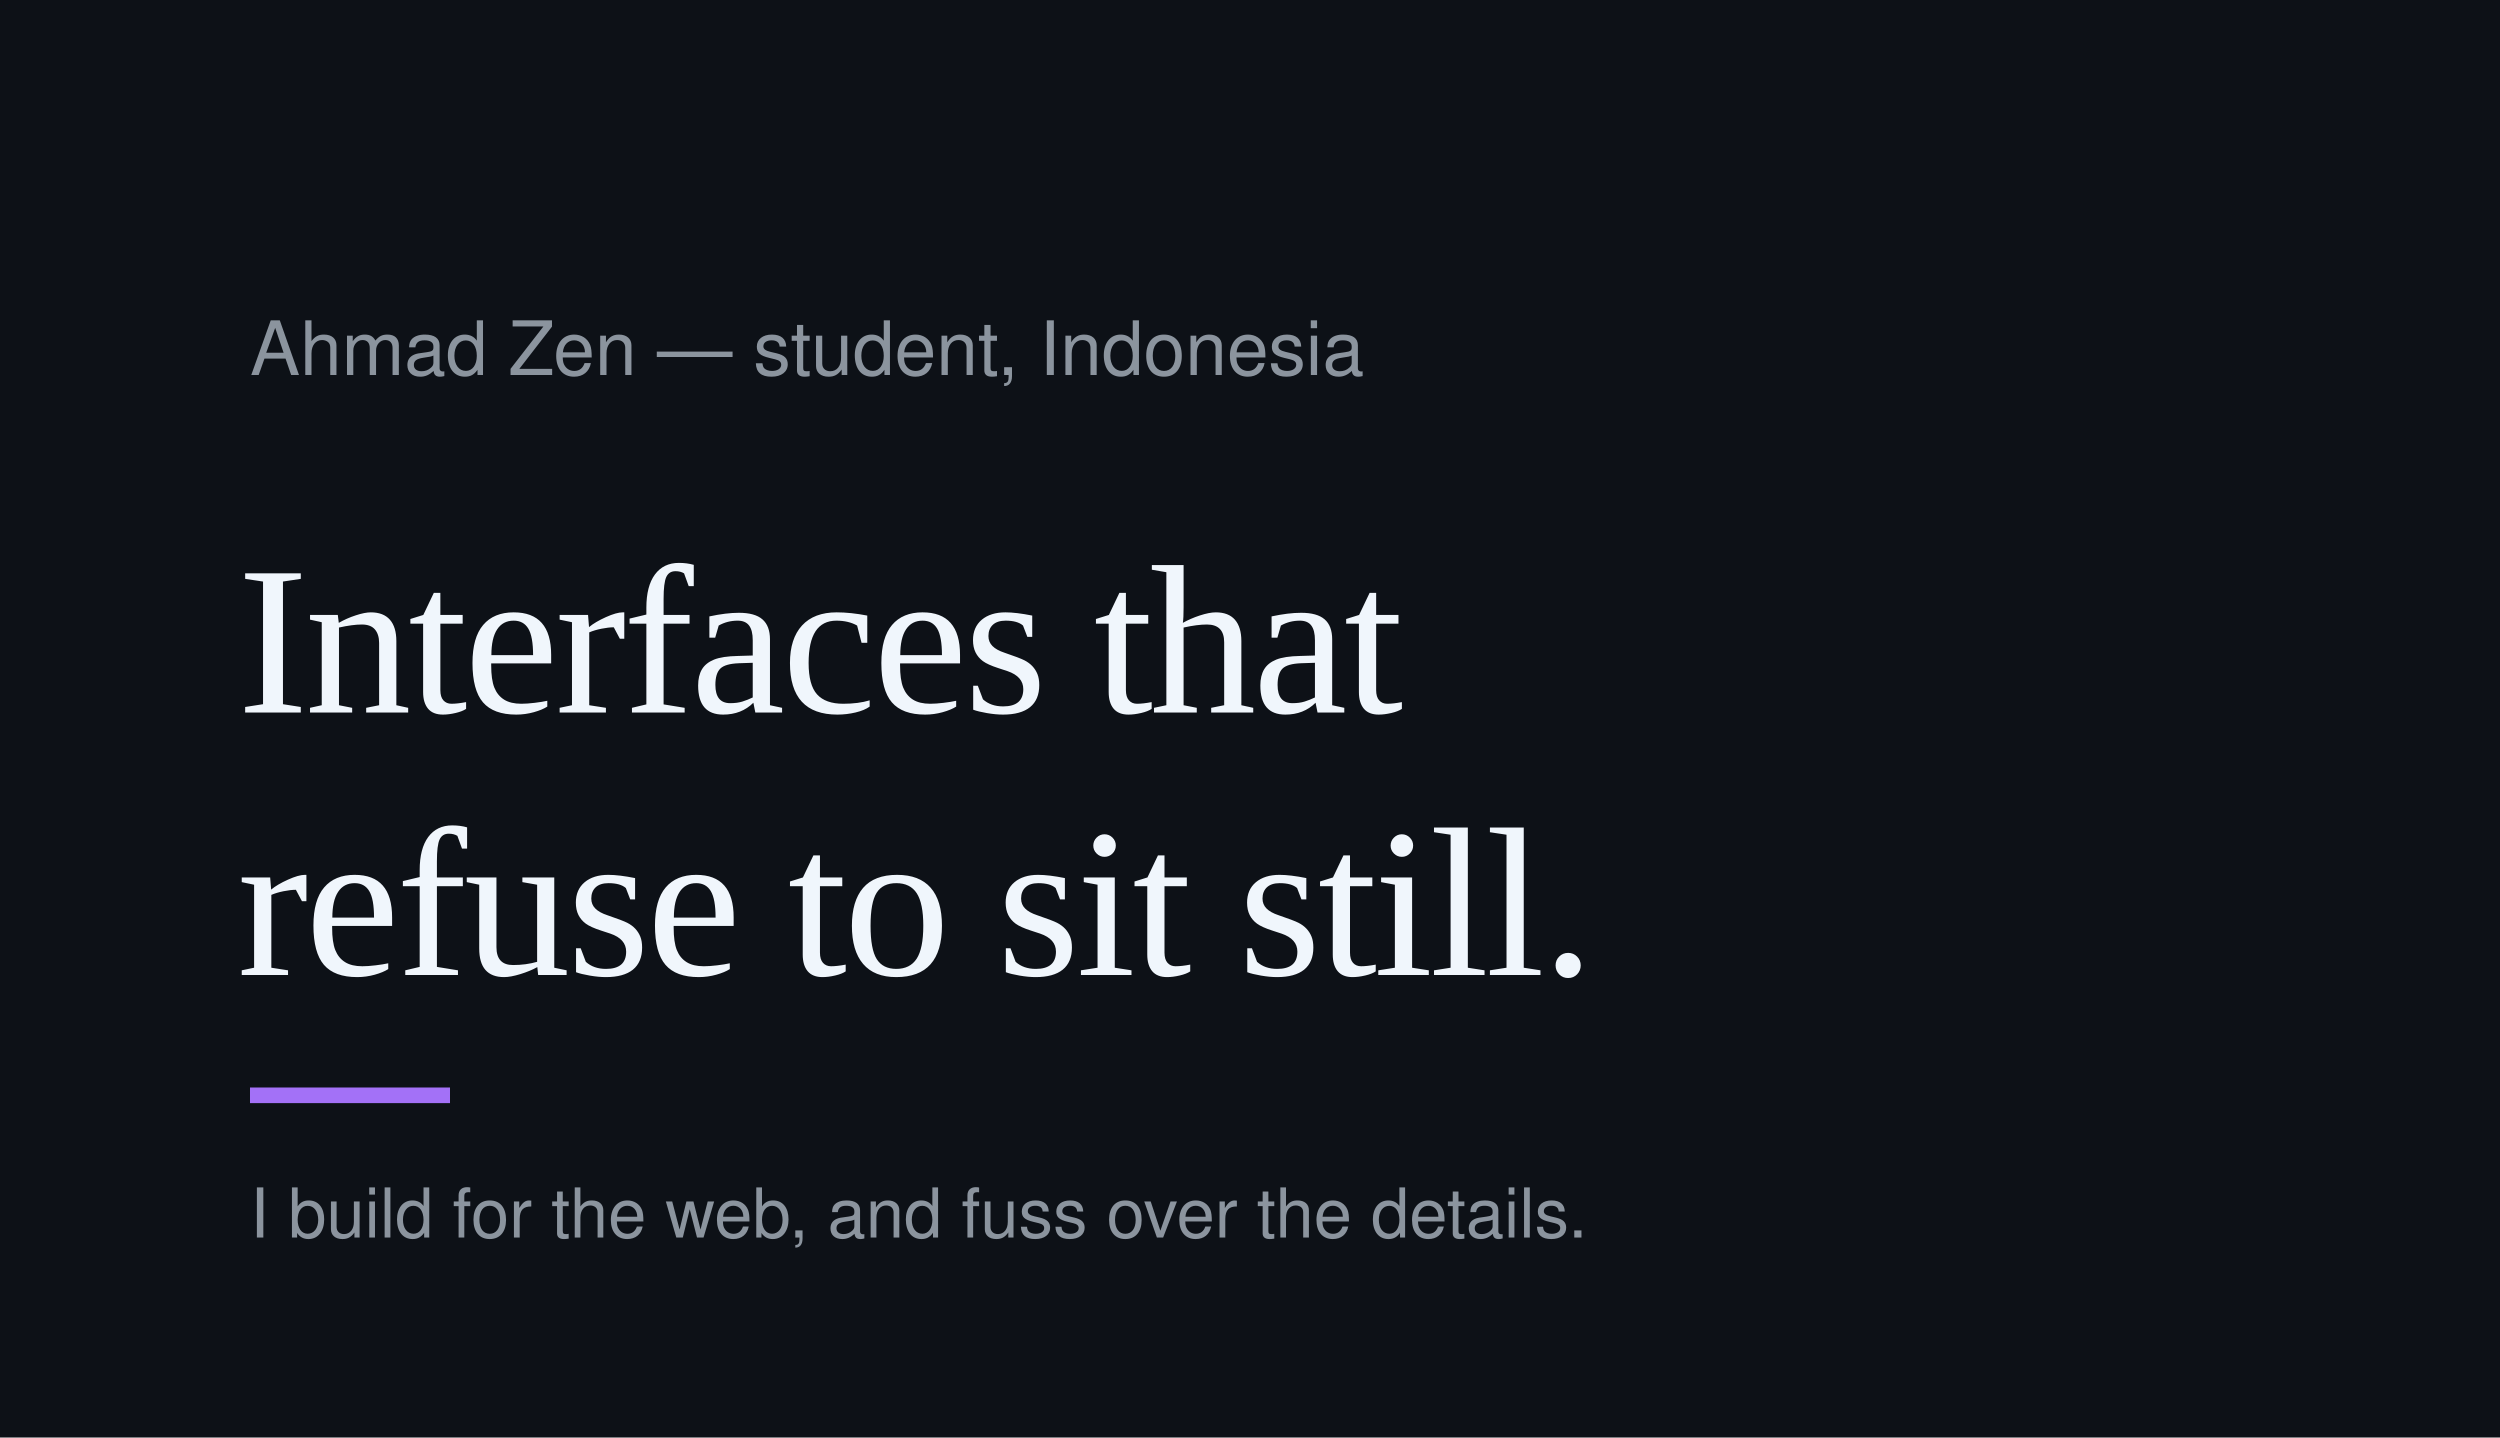
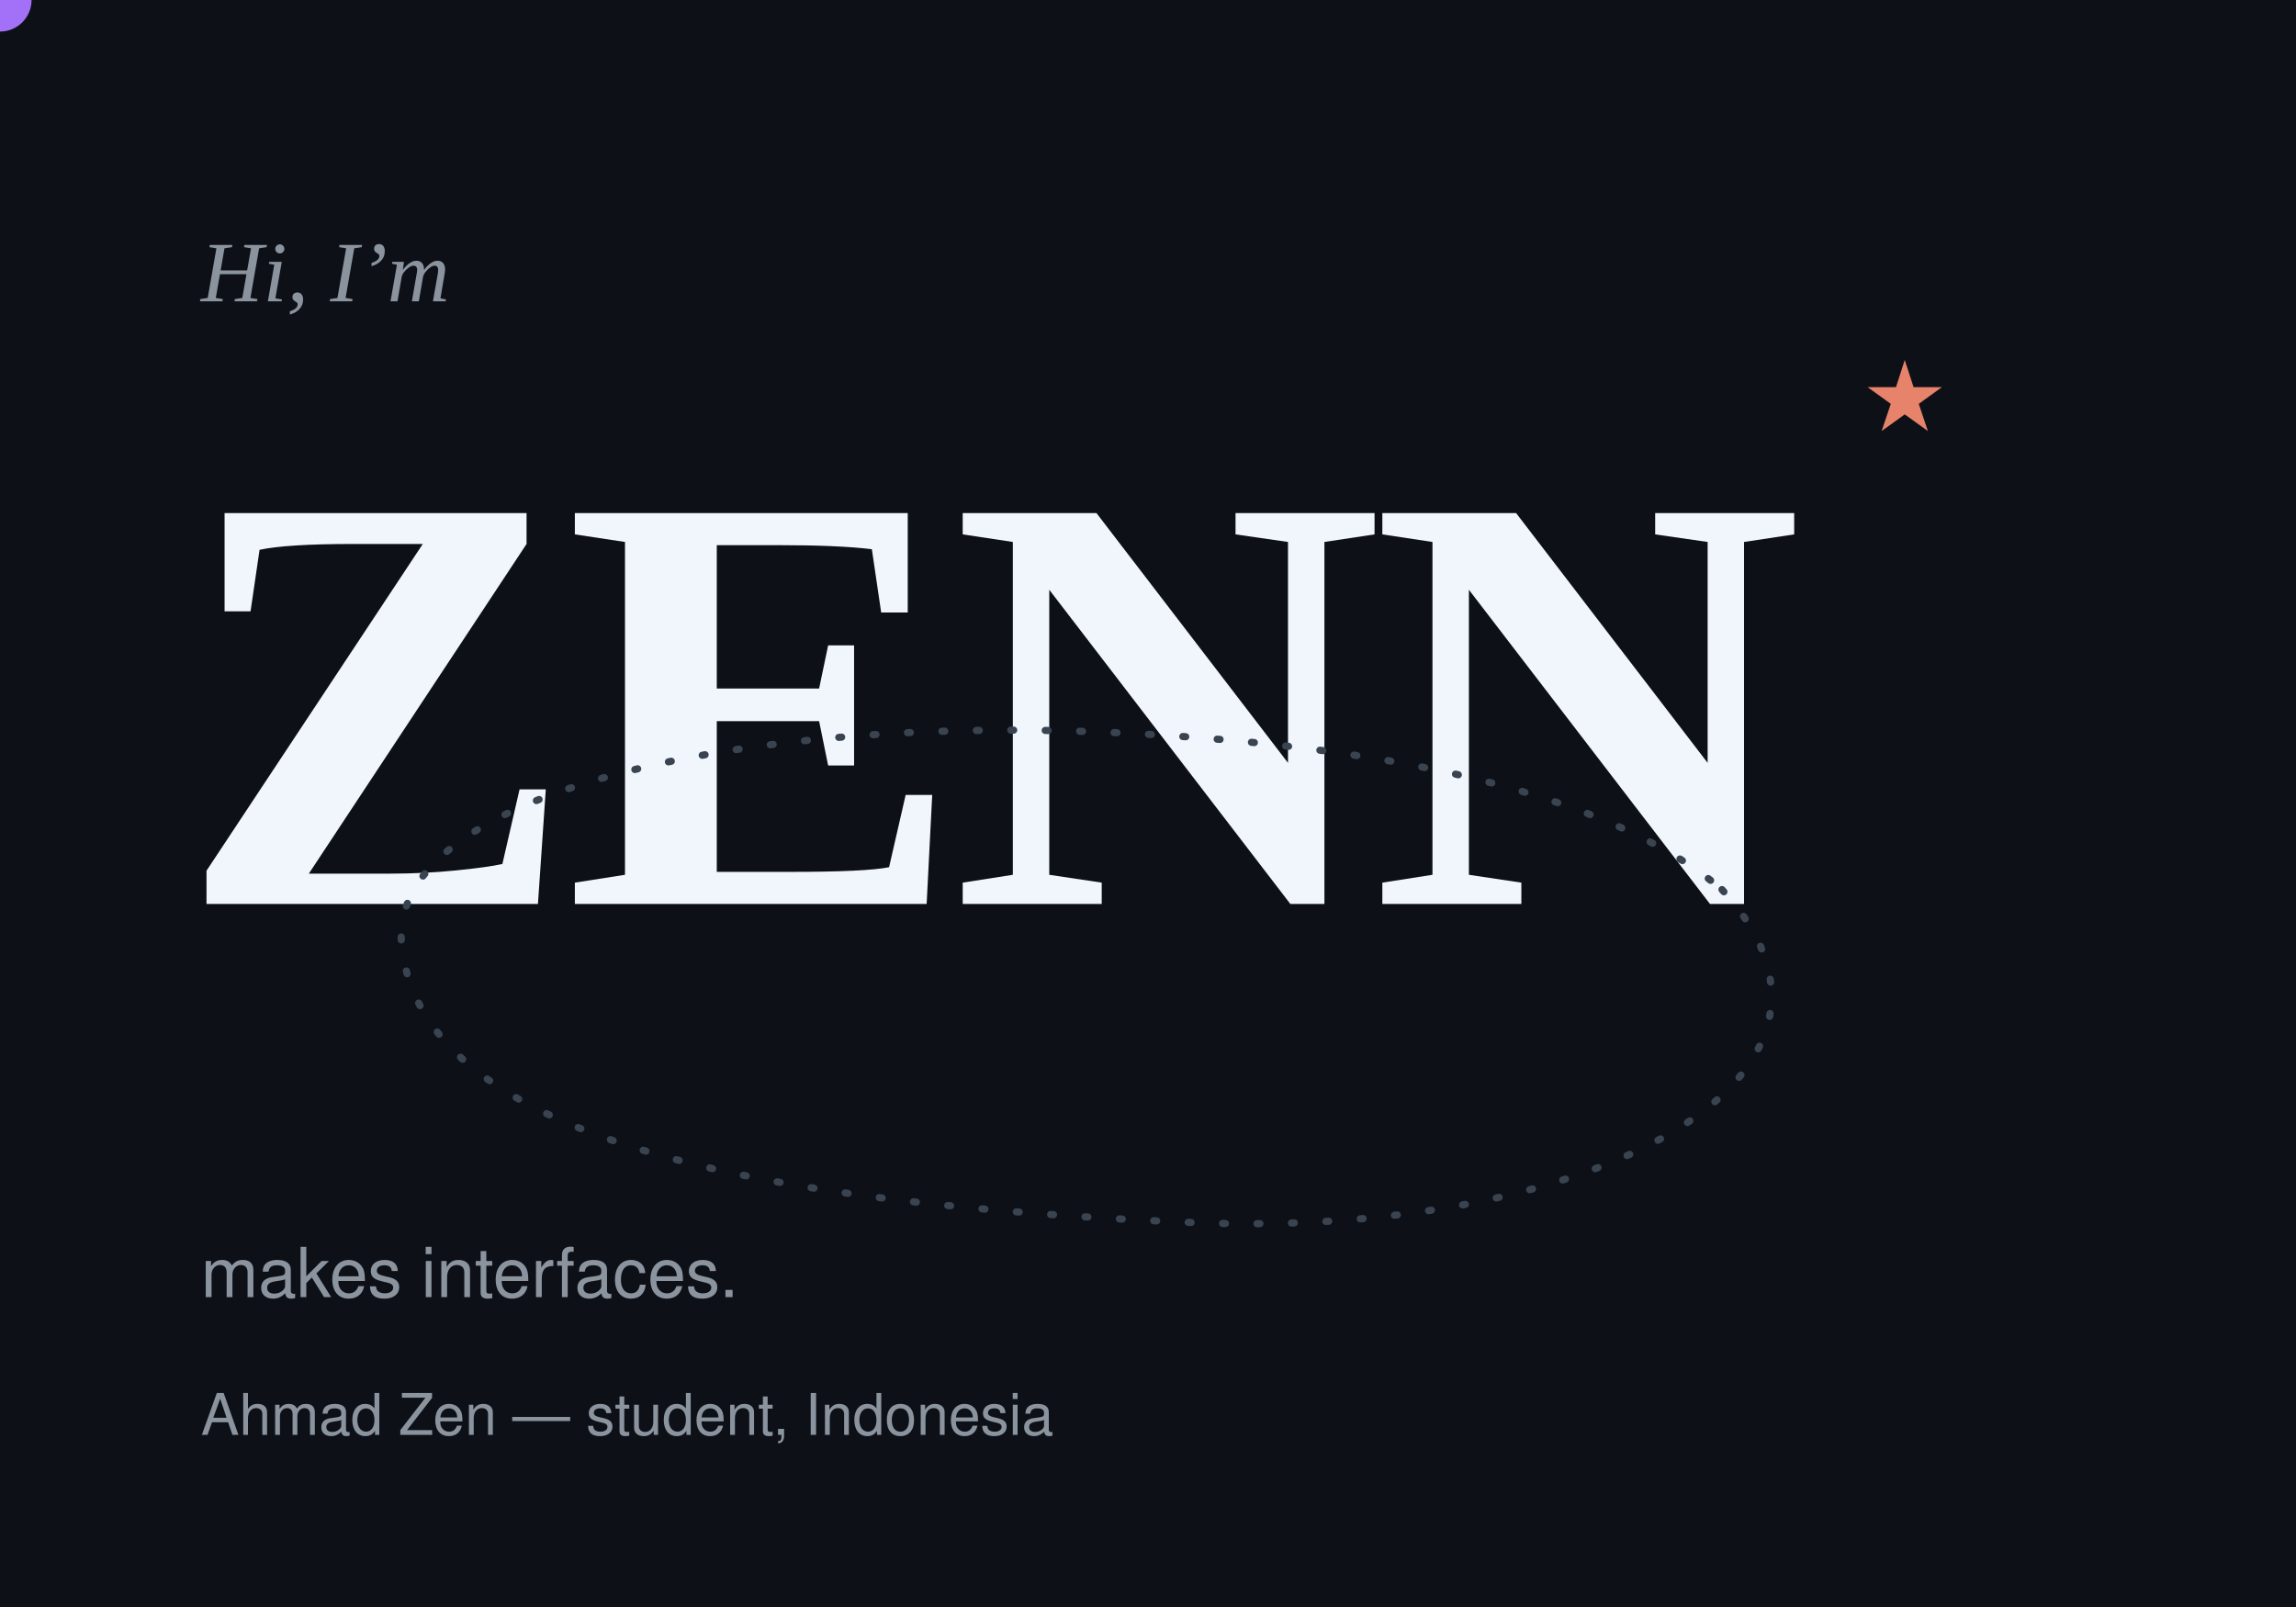
- <svg xmlns="http://www.w3.org/2000/svg" viewBox="0 0 800 460" width="100%" role="img" aria-label="Ahmad Zen. Interfaces that refuse to sit still.">
+ <svg xmlns="http://www.w3.org/2000/svg" viewBox="0 0 800 560" width="100%" role="img" aria-label="Hi, I'm Zenn. Zenn makes interfaces, breaks layouts, fixes them again.">
  <style>
-     .bg{fill:#0D1117}.tx{fill:#F0F6FC}.sc{fill:#8B949E}.ac{fill:#A371F7}
+     .bg{fill:#0D1117}.tx{fill:#F0F6FC}.sc{fill:#8B949E}.ac{fill:#A371F7}.coral{fill:#E8836B}
    .sans{font-family:-apple-system,BlinkMacSystemFont,Segoe UI,Helvetica,Arial,sans-serif}
    .serif{font-family:Georgia,Times New Roman,serif}
-     @media (prefers-reduced-motion: reduce){}
    @media (prefers-color-scheme: light){
      .bg{fill:#FFFFFF}.tx{fill:#1F2328}.sc{fill:#59636E}
    }
  </style>
-   <rect class="bg" width="800" height="460" />
-   <text class="sans sc" x="80" y="120" font-size="24">Ahmad Zen — student, Indonesia</text>
-   <text class="serif tx" x="76" y="228" font-size="68" letter-spacing="-1">Interfaces that</text>
-   <text class="serif tx" x="76" y="312" font-size="68" letter-spacing="-1">refuse to sit still.</text>
-   <rect class="ac" x="80" y="348" width="64" height="5" fill="#A371F7" />
-   <text class="sans sc" x="80" y="396" font-size="22">I build for the web, and fuss over the details.</text>
+   <rect class="bg" width="800" height="560" />
+   <text class="serif sc" x="70" y="105" font-size="30" font-style="italic">Hi, I’m</text>
+   <text class="serif tx" x="62" y="315" font-size="208" font-weight="700" letter-spacing="-4">ZENN</text>
+   <path d="M600,310 C660,375 555,432 415,426 C275,420 148,400 140,330 C134,278 252,250 382,255 C482,259 560,276 600,310" fill="none" stroke="#3A4350" stroke-width="2.5" stroke-dasharray="1 11" stroke-linecap="round" />
+   <circle r="11" fill="#A371F7">
+     <animateMotion dur="9s" repeatCount="indefinite" path="M600,310 C660,375 555,432 415,426 C275,420 148,400 140,330 C134,278 252,250 382,255 C482,259 560,276 600,310" />
+   </circle>
+   <path d="M196,196 C196,158 344,156 344,196 C344,236 196,244 190,204 C186,172 310,160 340,192" fill="none" stroke="#E8836B" stroke-width="5" stroke-linecap="round" pathLength="100" stroke-dasharray="100" stroke-dashoffset="100" opacity="0">
+     <animate attributeName="stroke-dashoffset" values="100;0;0" keyTimes="0;.12;1" dur="9s" repeatCount="indefinite" />
+     <animate attributeName="opacity" values="0;1;1;0;0" keyTimes="0;.04;.72;.82;1" dur="9s" repeatCount="indefinite" />
+   </path>
+   <text class="sans coral" x="648" y="150" font-size="30">★
+     <animateTransform attributeName="transform" type="translate" values="0 0;0 -9;0 0" keyTimes="0;.5;1" dur="5s" repeatCount="indefinite" additive="sum" />
+   </text>
+   <text class="sans sc" x="70" y="452" font-size="24">makes interfaces.
+     <animate attributeName="opacity" values="1;1;0;0;1" keyTimes="0;.29;.36;.93;1" dur="9s" repeatCount="indefinite" />
+   </text>
+   <text class="sans sc" x="70" y="452" font-size="24" opacity="0">breaks layouts.
+     <animate attributeName="opacity" values="1;1;0;0;1" keyTimes="0;.29;.36;.93;1" dur="9s" begin="-6s" repeatCount="indefinite" />
+   </text>
+   <text class="sans sc" x="70" y="452" font-size="24" opacity="0">fixes them again.
+     <animate attributeName="opacity" values="1;1;0;0;1" keyTimes="0;.29;.36;.93;1" dur="9s" begin="-3s" repeatCount="indefinite" />
+   </text>
+   <text class="sans sc" x="70" y="500" font-size="20">Ahmad Zen — student, Indonesia</text>
</svg>
